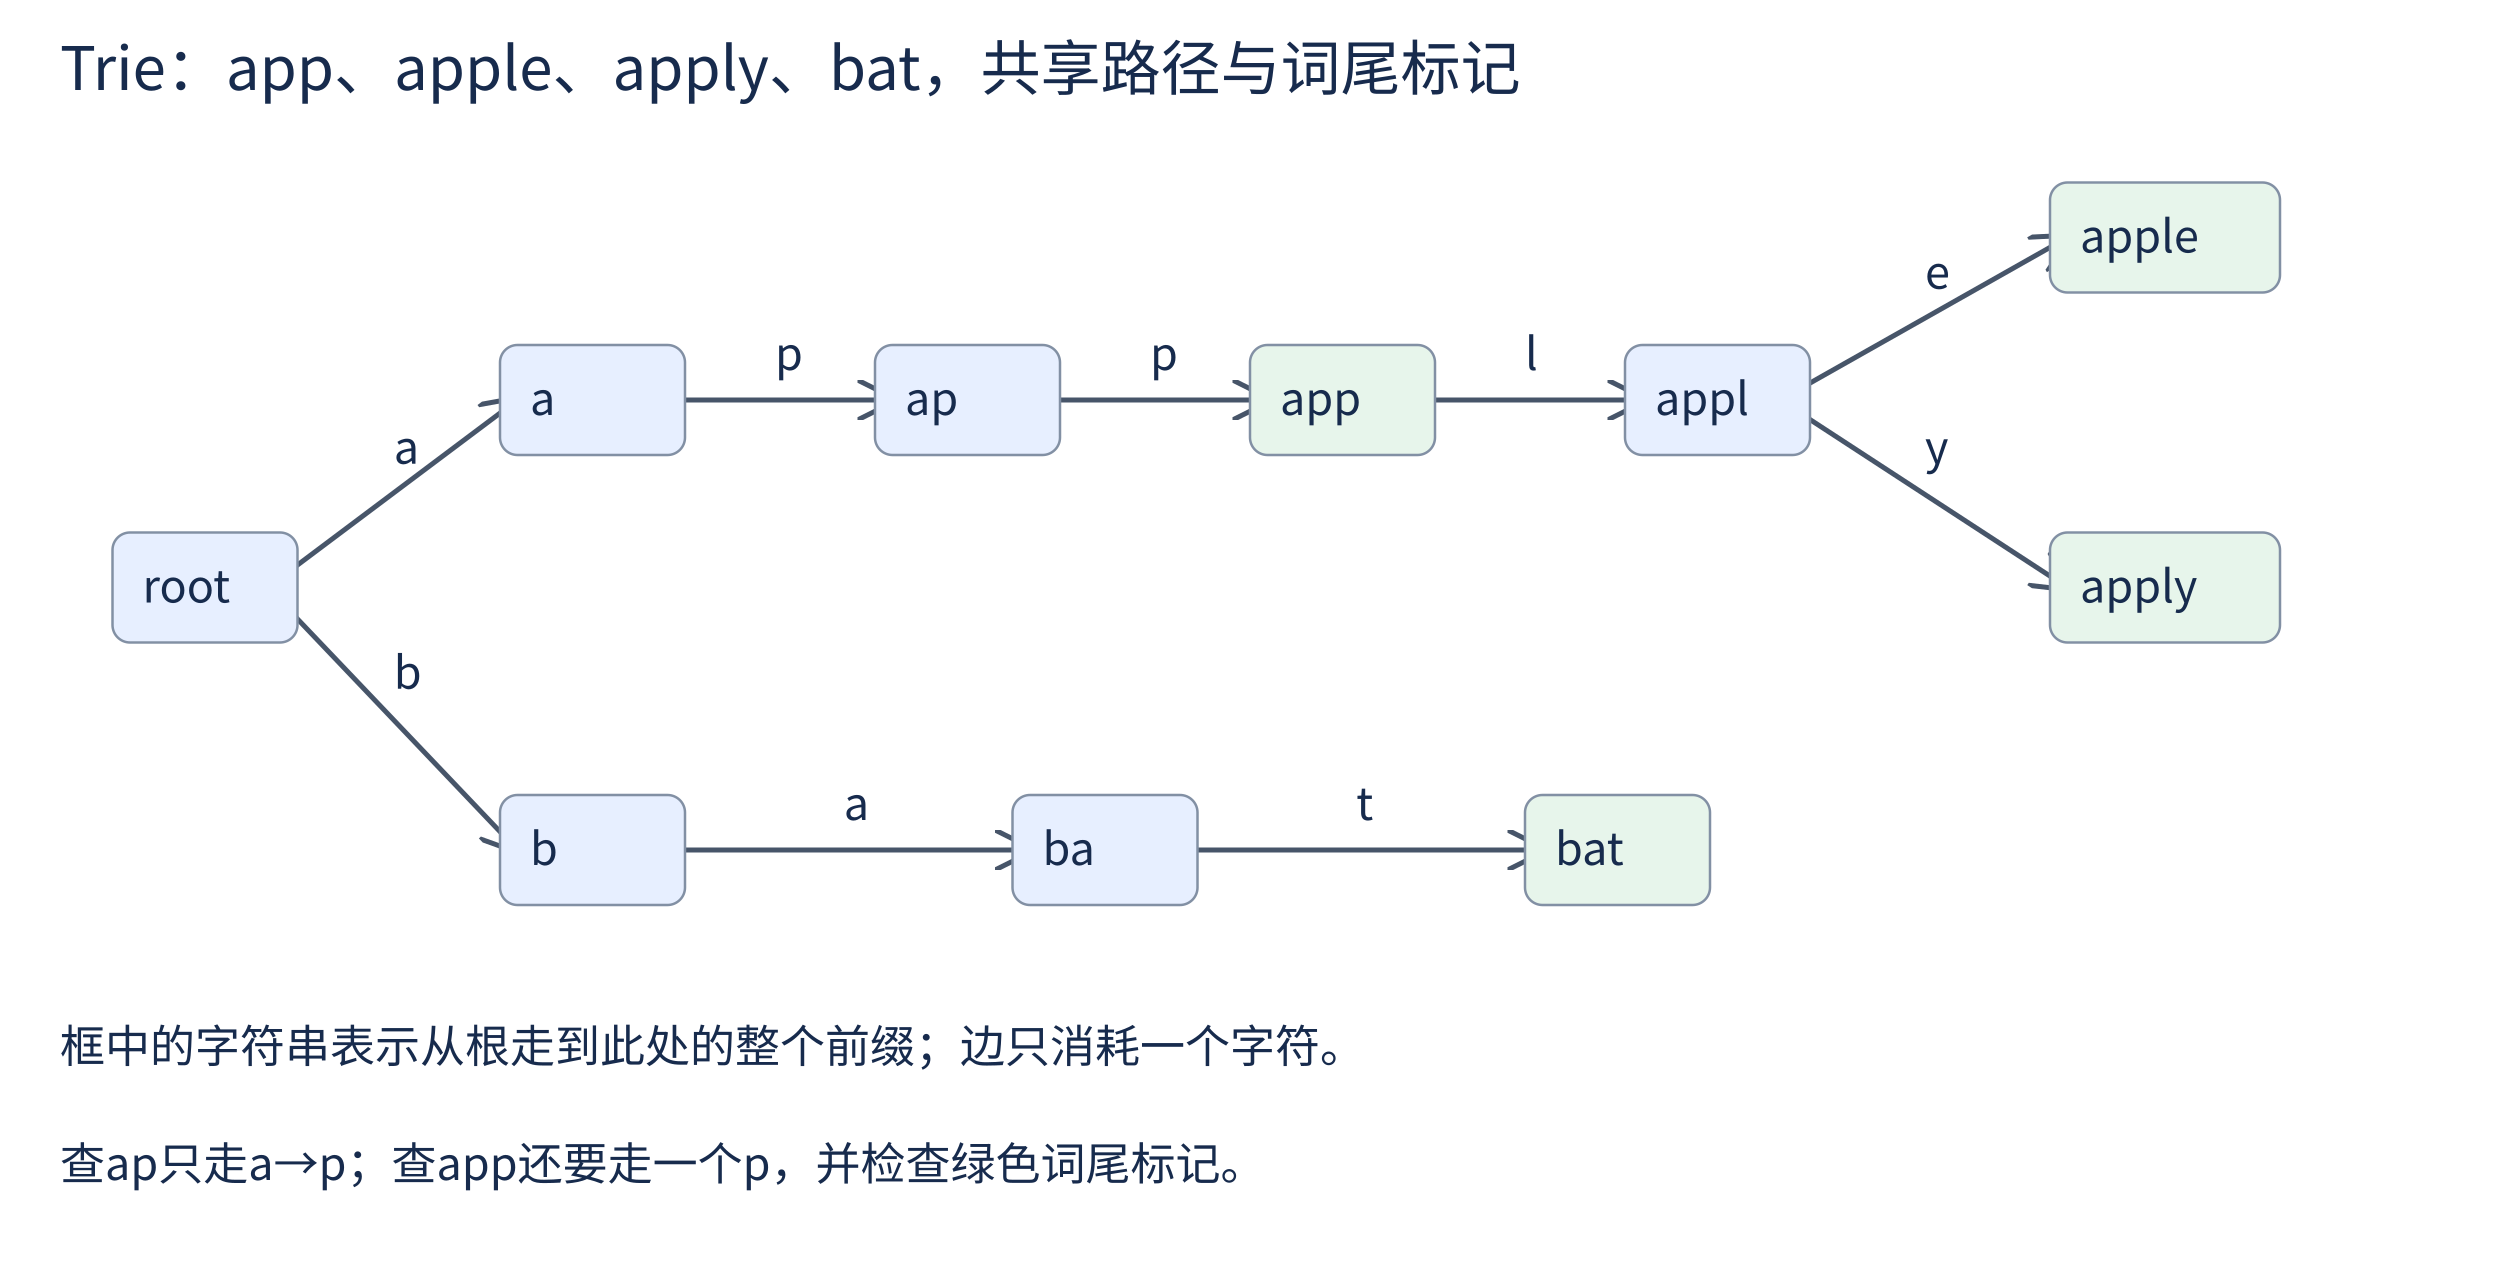
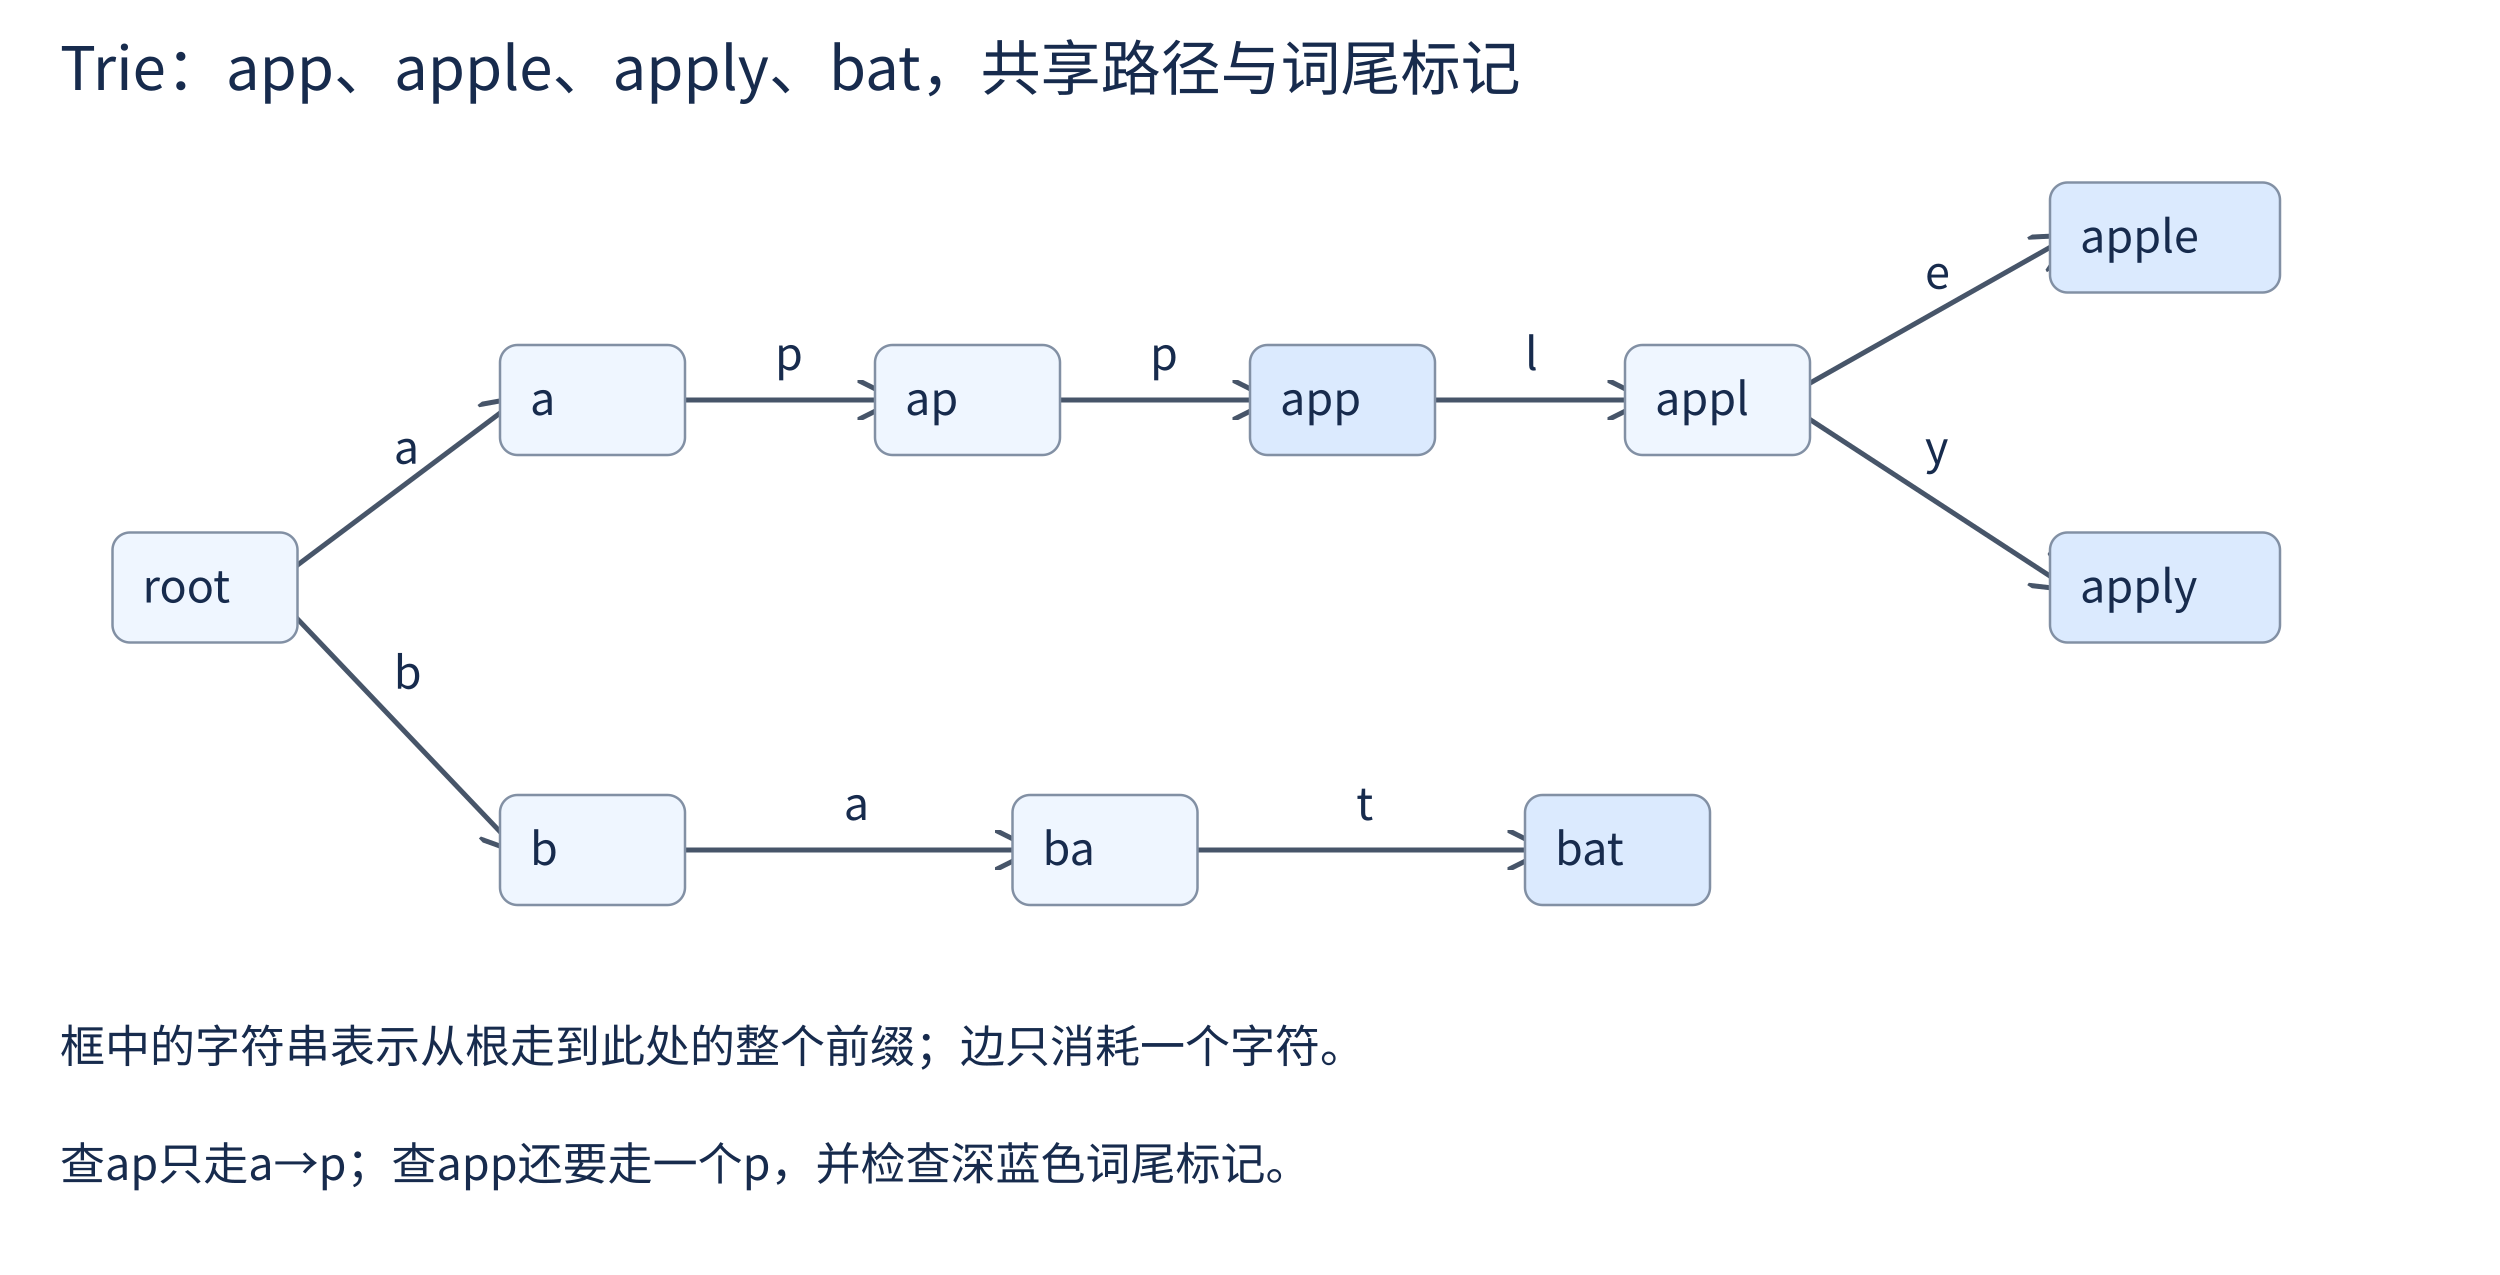
<svg xmlns="http://www.w3.org/2000/svg" width="1000" height="510" viewBox="0 0 1000 510" role="img" aria-labelledby="title desc">
  <rect width="1000" height="510" fill="white" />
  <defs>
    <marker id="arrow" markerWidth="8" markerHeight="8" refX="7" refY="4" orient="auto">
      <path d="M0,0 L8,4 L0,8" fill="none" stroke="#475569" />
    </marker>
  </defs>
-   <text x="24" y="36" font-family="Noto Sans CJK SC,Microsoft YaHei,sans-serif" font-size="24" fill="#172b4d">Trie：app、apple、apply、bat，共享路径与词尾标记</text>
+   <text x="24" y="36" xml:space="preserve" style="white-space:pre" font-family="system-ui,Noto Sans CJK SC,Microsoft YaHei,sans-serif" font-size="24" fill="#172b4d">Trie：app、apple、apply、bat，共享路径与词尾标记</text>
  <path d="M107,235 L207,160" stroke="#475569" stroke-width="2" fill="none" marker-end="url(#arrow)" />
-   <text x="157.5" y="185.5" font-family="Noto Sans CJK SC,Microsoft YaHei,sans-serif" font-size="18" fill="#172b4d">a</text>
+   <text x="157.5" y="185.5" xml:space="preserve" style="white-space:pre" font-family="system-ui,Noto Sans CJK SC,Microsoft YaHei,sans-serif" font-size="18" fill="#172b4d">a</text>
  <path d="M107,235 L207,340" stroke="#475569" stroke-width="2" fill="none" marker-end="url(#arrow)" />
-   <text x="157.5" y="275.5" font-family="Noto Sans CJK SC,Microsoft YaHei,sans-serif" font-size="18" fill="#172b4d">b</text>
+   <text x="157.5" y="275.5" xml:space="preserve" style="white-space:pre" font-family="system-ui,Noto Sans CJK SC,Microsoft YaHei,sans-serif" font-size="18" fill="#172b4d">b</text>
  <path d="M262,160 L357,160" stroke="#475569" stroke-width="2" fill="none" marker-end="url(#arrow)" />
-   <text x="310.0" y="148.0" font-family="Noto Sans CJK SC,Microsoft YaHei,sans-serif" font-size="18" fill="#172b4d">p</text>
+   <text x="310.0" y="148.0" xml:space="preserve" style="white-space:pre" font-family="system-ui,Noto Sans CJK SC,Microsoft YaHei,sans-serif" font-size="18" fill="#172b4d">p</text>
  <path d="M412,160 L507,160" stroke="#475569" stroke-width="2" fill="none" marker-end="url(#arrow)" />
-   <text x="460.0" y="148.0" font-family="Noto Sans CJK SC,Microsoft YaHei,sans-serif" font-size="18" fill="#172b4d">p</text>
+   <text x="460.0" y="148.0" xml:space="preserve" style="white-space:pre" font-family="system-ui,Noto Sans CJK SC,Microsoft YaHei,sans-serif" font-size="18" fill="#172b4d">p</text>
  <path d="M562,160 L657,160" stroke="#475569" stroke-width="2" fill="none" marker-end="url(#arrow)" />
-   <text x="610.0" y="148.0" font-family="Noto Sans CJK SC,Microsoft YaHei,sans-serif" font-size="18" fill="#172b4d">l</text>
+   <text x="610.0" y="148.0" xml:space="preserve" style="white-space:pre" font-family="system-ui,Noto Sans CJK SC,Microsoft YaHei,sans-serif" font-size="18" fill="#172b4d">l</text>
  <path d="M712,160 L827,95" stroke="#475569" stroke-width="2" fill="none" marker-end="url(#arrow)" />
-   <text x="770.0" y="115.5" font-family="Noto Sans CJK SC,Microsoft YaHei,sans-serif" font-size="18" fill="#172b4d">e</text>
+   <text x="770.0" y="115.5" xml:space="preserve" style="white-space:pre" font-family="system-ui,Noto Sans CJK SC,Microsoft YaHei,sans-serif" font-size="18" fill="#172b4d">e</text>
  <path d="M712,160 L827,235" stroke="#475569" stroke-width="2" fill="none" marker-end="url(#arrow)" />
-   <text x="770.0" y="185.5" font-family="Noto Sans CJK SC,Microsoft YaHei,sans-serif" font-size="18" fill="#172b4d">y</text>
+   <text x="770.0" y="185.5" xml:space="preserve" style="white-space:pre" font-family="system-ui,Noto Sans CJK SC,Microsoft YaHei,sans-serif" font-size="18" fill="#172b4d">y</text>
  <path d="M262,340 L412,340" stroke="#475569" stroke-width="2" fill="none" marker-end="url(#arrow)" />
-   <text x="337.5" y="328.0" font-family="Noto Sans CJK SC,Microsoft YaHei,sans-serif" font-size="18" fill="#172b4d">a</text>
+   <text x="337.5" y="328.0" xml:space="preserve" style="white-space:pre" font-family="system-ui,Noto Sans CJK SC,Microsoft YaHei,sans-serif" font-size="18" fill="#172b4d">a</text>
  <path d="M467,340 L617,340" stroke="#475569" stroke-width="2" fill="none" marker-end="url(#arrow)" />
-   <text x="542.5" y="328.0" font-family="Noto Sans CJK SC,Microsoft YaHei,sans-serif" font-size="18" fill="#172b4d">t</text>
-   <rect x="45" y="213" width="74" height="44" rx="7" fill="#e7efff" stroke="#8290a4" />
-   <text x="57" y="241.0" font-family="Noto Sans CJK SC,Microsoft YaHei,sans-serif" font-size="18" fill="#172b4d">root</text>
-   <rect x="200" y="138" width="74" height="44" rx="7" fill="#e7efff" stroke="#8290a4" />
-   <text x="212" y="166.0" font-family="Noto Sans CJK SC,Microsoft YaHei,sans-serif" font-size="18" fill="#172b4d">a</text>
-   <rect x="200" y="318" width="74" height="44" rx="7" fill="#e7efff" stroke="#8290a4" />
-   <text x="212" y="346.0" font-family="Noto Sans CJK SC,Microsoft YaHei,sans-serif" font-size="18" fill="#172b4d">b</text>
-   <rect x="350" y="138" width="74" height="44" rx="7" fill="#e7efff" stroke="#8290a4" />
-   <text x="362" y="166.0" font-family="Noto Sans CJK SC,Microsoft YaHei,sans-serif" font-size="18" fill="#172b4d">ap</text>
-   <rect x="500" y="138" width="74" height="44" rx="7" fill="#e7f5eb" stroke="#8290a4" />
-   <text x="512" y="166.0" font-family="Noto Sans CJK SC,Microsoft YaHei,sans-serif" font-size="18" fill="#172b4d">app</text>
-   <rect x="650" y="138" width="74" height="44" rx="7" fill="#e7efff" stroke="#8290a4" />
-   <text x="662" y="166.0" font-family="Noto Sans CJK SC,Microsoft YaHei,sans-serif" font-size="18" fill="#172b4d">appl</text>
-   <rect x="820" y="73" width="92" height="44" rx="7" fill="#e7f5eb" stroke="#8290a4" />
-   <text x="832" y="101.0" font-family="Noto Sans CJK SC,Microsoft YaHei,sans-serif" font-size="18" fill="#172b4d">apple</text>
-   <rect x="820" y="213" width="92" height="44" rx="7" fill="#e7f5eb" stroke="#8290a4" />
-   <text x="832" y="241.0" font-family="Noto Sans CJK SC,Microsoft YaHei,sans-serif" font-size="18" fill="#172b4d">apply</text>
-   <rect x="405" y="318" width="74" height="44" rx="7" fill="#e7efff" stroke="#8290a4" />
-   <text x="417" y="346.0" font-family="Noto Sans CJK SC,Microsoft YaHei,sans-serif" font-size="18" fill="#172b4d">ba</text>
-   <rect x="610" y="318" width="74" height="44" rx="7" fill="#e7f5eb" stroke="#8290a4" />
-   <text x="622" y="346.0" font-family="Noto Sans CJK SC,Microsoft YaHei,sans-serif" font-size="18" fill="#172b4d">bat</text>
-   <text x="24" y="425" font-family="Noto Sans CJK SC,Microsoft YaHei,sans-serif" font-size="18" fill="#172b4d">框中的字符串表示从根走到此处的整个前缀；边只消耗一个字符。</text>
-   <text x="24" y="472" font-family="Noto Sans CJK SC,Microsoft YaHei,sans-serif" font-size="18" fill="#172b4d">查ap只走a→p；查app还要走一个p，并检查绿色词尾标记。</text>
+   <text x="542.5" y="328.0" xml:space="preserve" style="white-space:pre" font-family="system-ui,Noto Sans CJK SC,Microsoft YaHei,sans-serif" font-size="18" fill="#172b4d">t</text>
+   <rect x="45" y="213" width="74" height="44" rx="7" fill="#eff6ff" stroke="#8290a4" />
+   <text x="57" y="241.0" xml:space="preserve" style="white-space:pre" font-family="system-ui,Noto Sans CJK SC,Microsoft YaHei,sans-serif" font-size="18" fill="#172b4d">root</text>
+   <rect x="200" y="138" width="74" height="44" rx="7" fill="#eff6ff" stroke="#8290a4" />
+   <text x="212" y="166.0" xml:space="preserve" style="white-space:pre" font-family="system-ui,Noto Sans CJK SC,Microsoft YaHei,sans-serif" font-size="18" fill="#172b4d">a</text>
+   <rect x="200" y="318" width="74" height="44" rx="7" fill="#eff6ff" stroke="#8290a4" />
+   <text x="212" y="346.0" xml:space="preserve" style="white-space:pre" font-family="system-ui,Noto Sans CJK SC,Microsoft YaHei,sans-serif" font-size="18" fill="#172b4d">b</text>
+   <rect x="350" y="138" width="74" height="44" rx="7" fill="#eff6ff" stroke="#8290a4" />
+   <text x="362" y="166.0" xml:space="preserve" style="white-space:pre" font-family="system-ui,Noto Sans CJK SC,Microsoft YaHei,sans-serif" font-size="18" fill="#172b4d">ap</text>
+   <rect x="500" y="138" width="74" height="44" rx="7" fill="#dbeafe" stroke="#8290a4" />
+   <text x="512" y="166.0" xml:space="preserve" style="white-space:pre" font-family="system-ui,Noto Sans CJK SC,Microsoft YaHei,sans-serif" font-size="18" fill="#172b4d">app</text>
+   <rect x="650" y="138" width="74" height="44" rx="7" fill="#eff6ff" stroke="#8290a4" />
+   <text x="662" y="166.0" xml:space="preserve" style="white-space:pre" font-family="system-ui,Noto Sans CJK SC,Microsoft YaHei,sans-serif" font-size="18" fill="#172b4d">appl</text>
+   <rect x="820" y="73" width="92" height="44" rx="7" fill="#dbeafe" stroke="#8290a4" />
+   <text x="832" y="101.0" xml:space="preserve" style="white-space:pre" font-family="system-ui,Noto Sans CJK SC,Microsoft YaHei,sans-serif" font-size="18" fill="#172b4d">apple</text>
+   <rect x="820" y="213" width="92" height="44" rx="7" fill="#dbeafe" stroke="#8290a4" />
+   <text x="832" y="241.0" xml:space="preserve" style="white-space:pre" font-family="system-ui,Noto Sans CJK SC,Microsoft YaHei,sans-serif" font-size="18" fill="#172b4d">apply</text>
+   <rect x="405" y="318" width="74" height="44" rx="7" fill="#eff6ff" stroke="#8290a4" />
+   <text x="417" y="346.0" xml:space="preserve" style="white-space:pre" font-family="system-ui,Noto Sans CJK SC,Microsoft YaHei,sans-serif" font-size="18" fill="#172b4d">ba</text>
+   <rect x="610" y="318" width="74" height="44" rx="7" fill="#dbeafe" stroke="#8290a4" />
+   <text x="622" y="346.0" xml:space="preserve" style="white-space:pre" font-family="system-ui,Noto Sans CJK SC,Microsoft YaHei,sans-serif" font-size="18" fill="#172b4d">bat</text>
+   <text x="24" y="425" xml:space="preserve" style="white-space:pre" font-family="system-ui,Noto Sans CJK SC,Microsoft YaHei,sans-serif" font-size="18" fill="#172b4d">框中的字符串表示从根走到此处的整个前缀；边只消耗一个字符。</text>
+   <text x="24" y="472" xml:space="preserve" style="white-space:pre" font-family="system-ui,Noto Sans CJK SC,Microsoft YaHei,sans-serif" font-size="18" fill="#172b4d">查ap只走a→p；查app还要走一个p，并检查深蓝色词尾标记。</text>
</svg>
